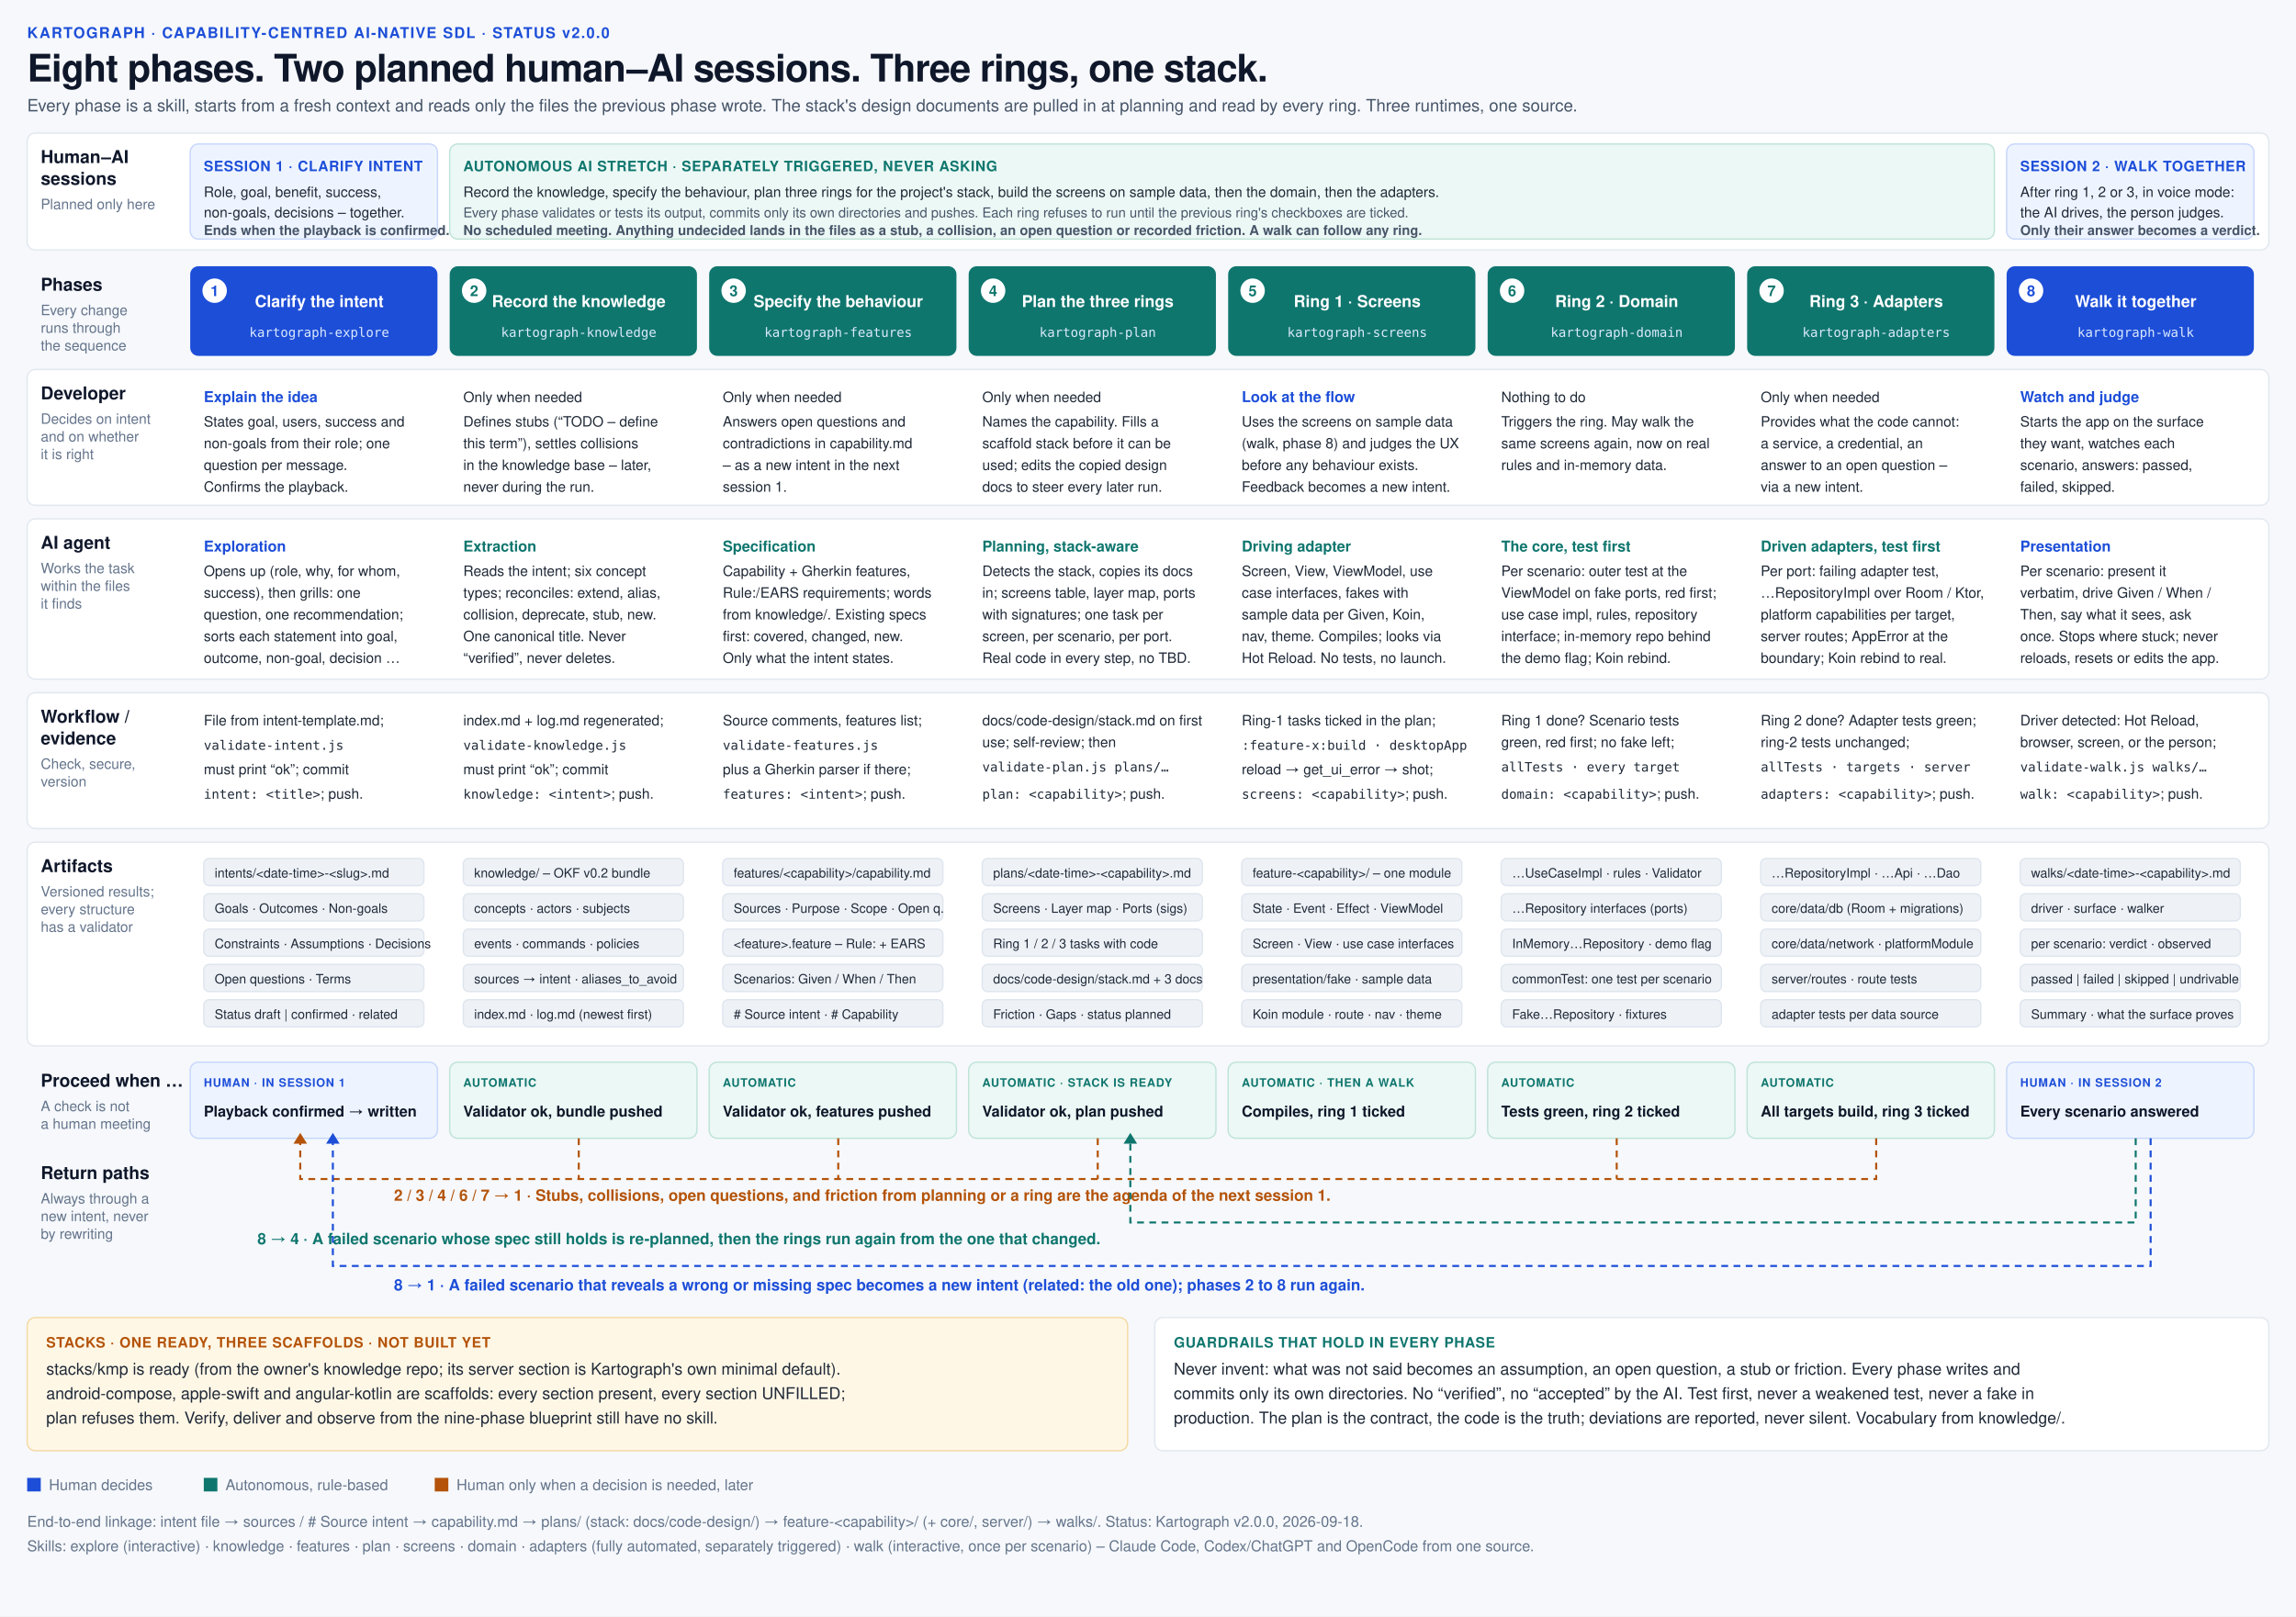
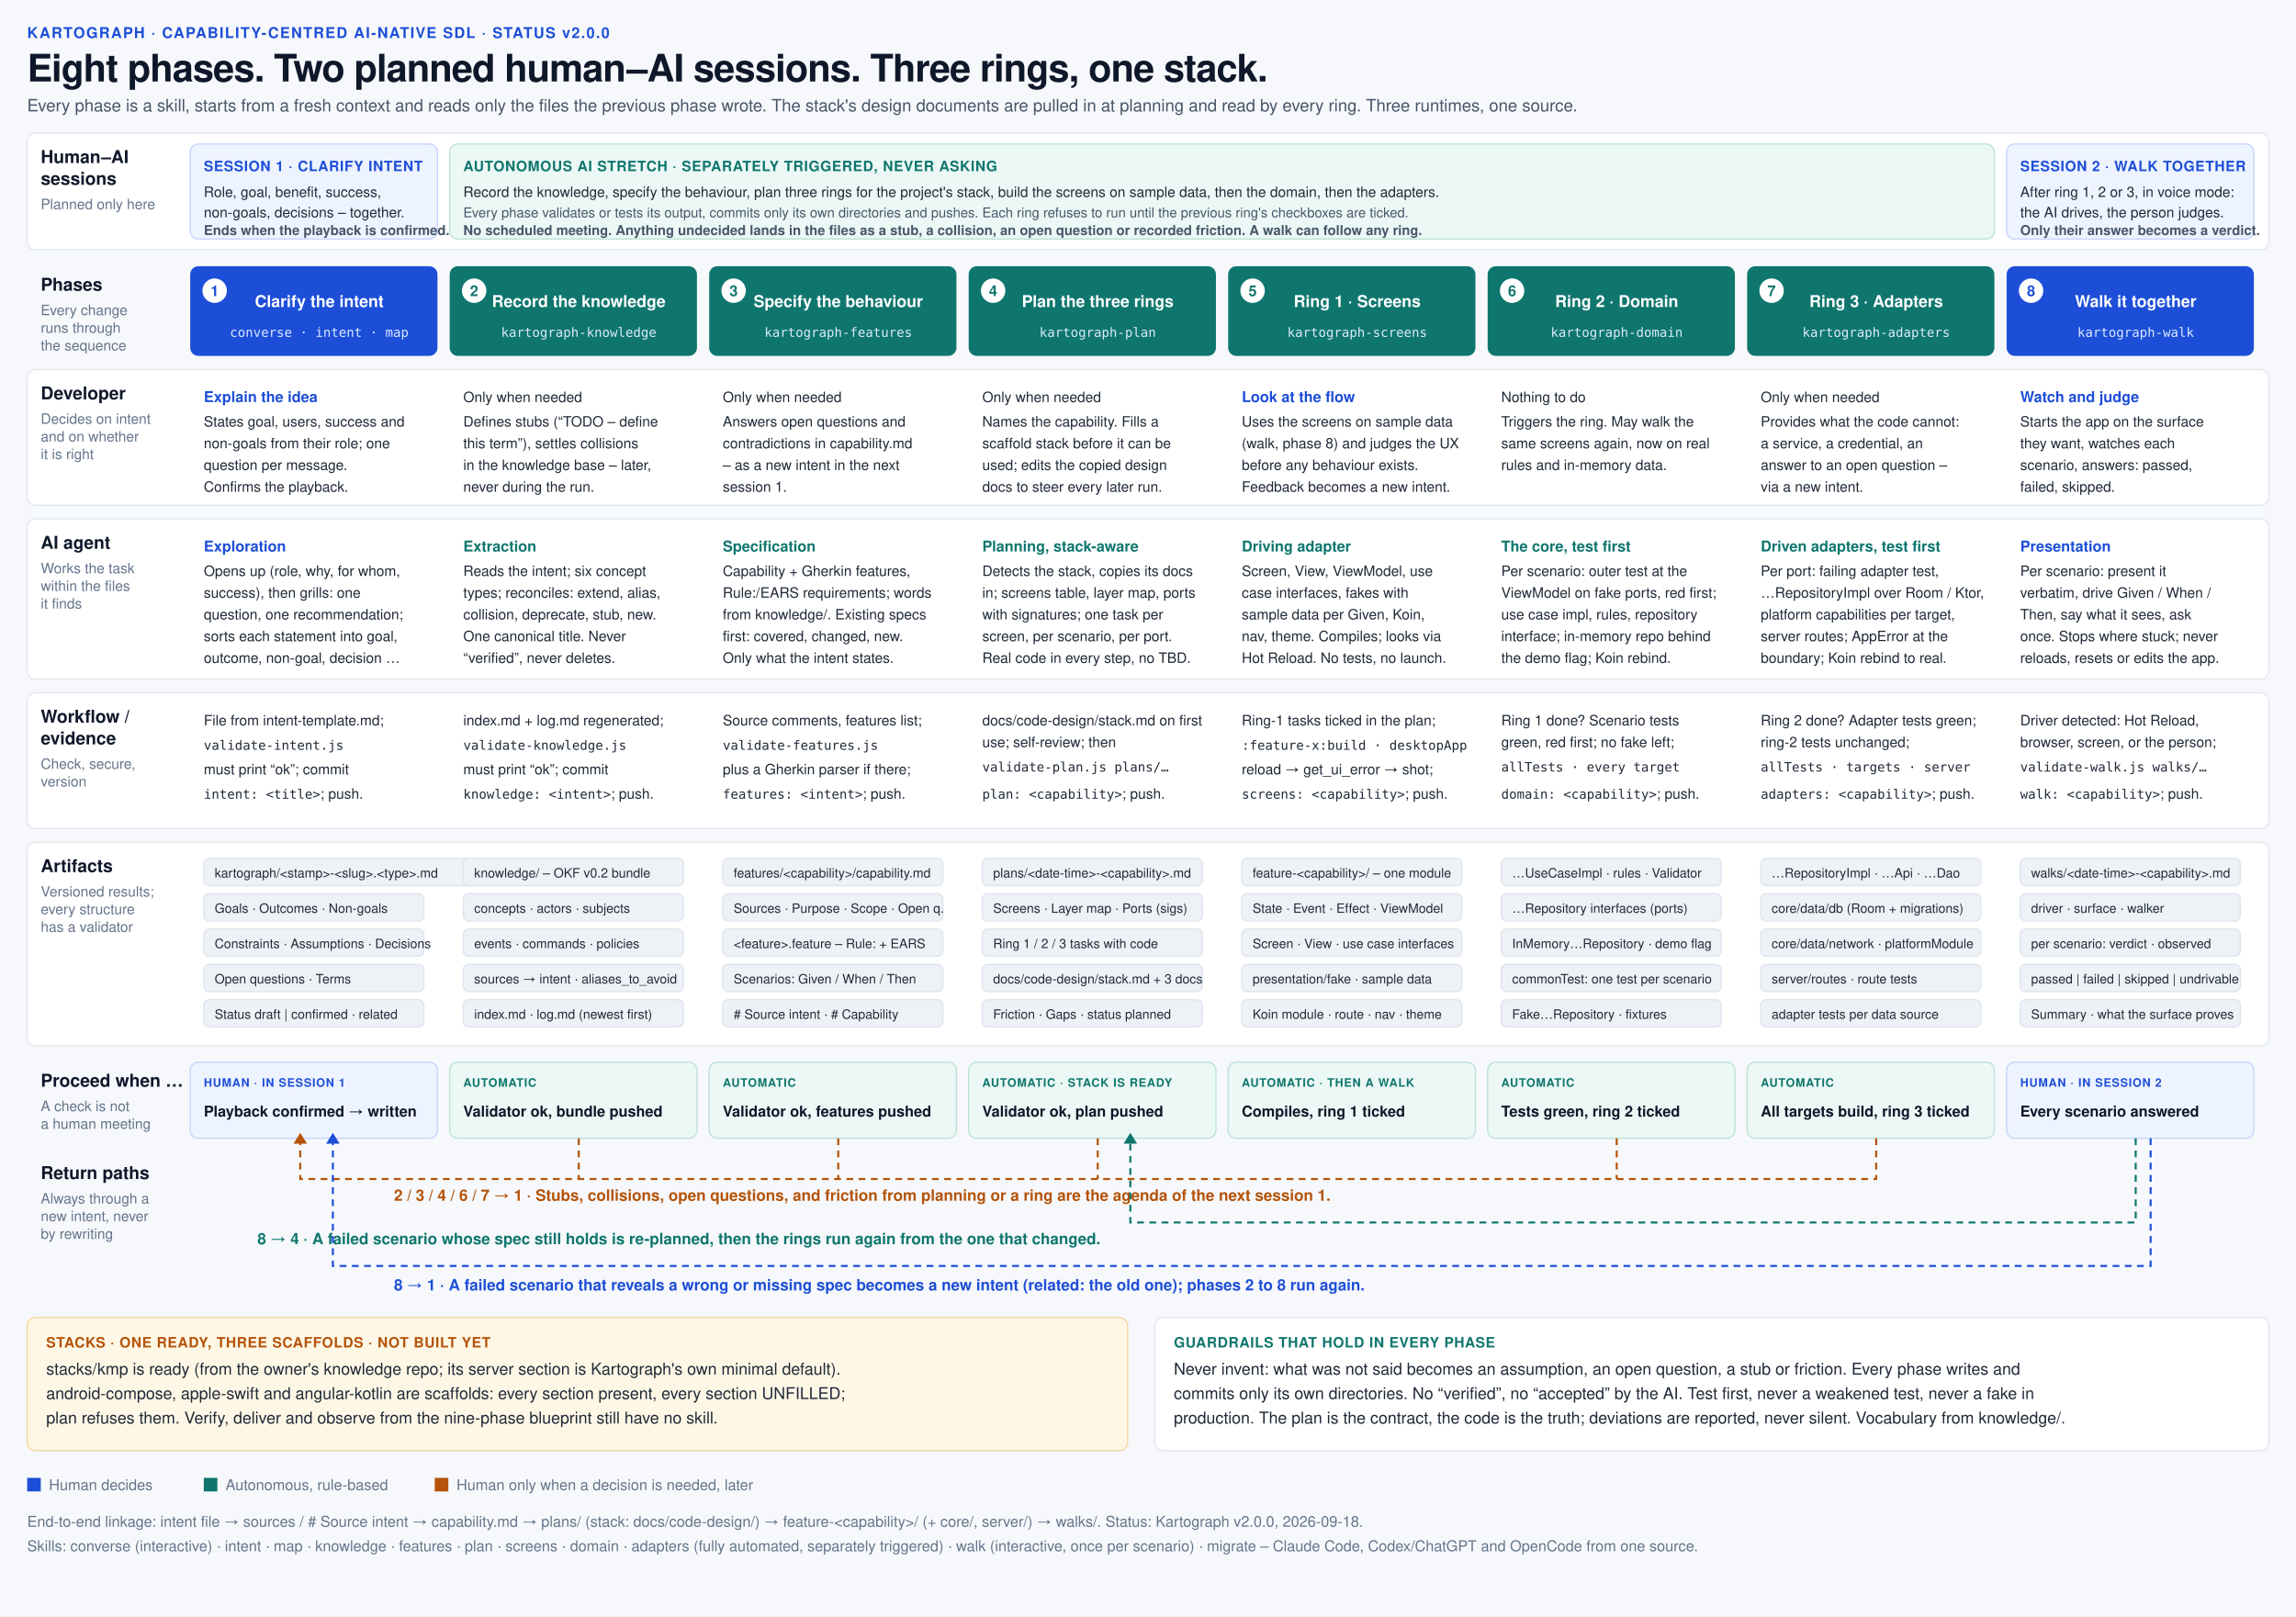
<svg xmlns="http://www.w3.org/2000/svg" width="1690" height="1190" viewBox="0 0 1690 1190" font-family="-apple-system, 'Segoe UI', Helvetica, Arial, sans-serif">
  <style>
    .bg { fill: #f6f8fb; }
    .eyebrow { font-size: 11px; font-weight: 700; letter-spacing: .08em; fill: #1d4ed8; }
    .h1 { font-size: 28px; font-weight: 800; fill: #0f172a; letter-spacing: -.02em; }
    .sub { font-size: 12.5px; fill: #475569; }
    .rowlabel { font-size: 13px; font-weight: 700; fill: #0f172a; }
    .rowsub { font-size: 10.5px; fill: #64748b; }
    .band { fill: #ffffff; stroke: #e2e8f0; }
    .card-blue { fill: #eef4ff; stroke: #c7d7fb; }
    .card-teal { fill: #ecf8f5; stroke: #bfe3d8; }
    .phase-blue { fill: #1d4ed8; }
    .phase-teal { fill: #0f766e; }
    .phase-text { font-size: 12px; font-weight: 700; fill: #ffffff; }
    .phase-skill { font-size: 9.5px; fill: #dbeafe; font-family: ui-monospace, Menlo, monospace; }
    .num { font-size: 11px; font-weight: 700; fill: #1d4ed8; }
    .num-teal { fill: #0f766e; }
    .t { font-size: 10.5px; fill: #1f2937; }
    .t-head { font-size: 11px; font-weight: 700; fill: #1d4ed8; }
    .t-head-teal { fill: #0f766e; }
    .t-soft { font-size: 10px; fill: #475569; }
    .s-head { font-size: 10.5px; font-weight: 700; letter-spacing: .04em; }
    .chip { fill: #eef2f7; stroke: #dfe5ee; }
    .chip-t { font-size: 9.5px; fill: #1f2937; }
    .mono { font-family: ui-monospace, Menlo, monospace; font-size: 9.5px; fill: #1f2937; }
    .gate-label { font-size: 8.5px; font-weight: 700; letter-spacing: .06em; }
    .gate-text { font-size: 11px; font-weight: 700; fill: #0f172a; }
    .back { fill: none; stroke-width: 1.5; stroke-dasharray: 5 4; }
    .back-t { font-size: 11.5px; font-weight: 700; }
    .note-t { font-size: 12px; fill: #1f2937; }
    .foot { font-size: 11px; fill: #64748b; }
  </style>
  <rect class="bg" width="1690" height="1190" />
  <text class="eyebrow" x="20" y="28">KARTOGRAPH · CAPABILITY-CENTRED AI-NATIVE SDL · STATUS v2.0.0</text>
  <text class="h1" x="20" y="60">Eight phases. Two planned human–AI sessions. Three rings, one stack.</text>
  <text class="sub" x="20" y="82">Every phase is a skill, starts from a fresh context and reads only the files the previous phase wrote. The stack's design documents are pulled in at planning and read by every ring. Three runtimes, one source.</text>
  <rect class="band" x="20" y="98" width="1650" height="86" rx="6" />
  <text class="rowlabel" x="30" y="120">Human–AI</text>
  <text class="rowlabel" x="30" y="136">sessions</text>
  <text class="rowsub" x="30" y="154">Planned only here</text>
  <rect class="card-blue" x="140" y="106" width="182" height="70" rx="6" />
  <text class="s-head" x="150" y="126" fill="#1d4ed8">SESSION 1 · CLARIFY INTENT</text>
  <text class="t" x="150" y="145">Role, goal, benefit, success,</text>
  <text class="t" x="150" y="160">non-goals, decisions – together.</text>
  <text class="t-soft" x="150" y="173" font-weight="700" fill="#1d4ed8">Ends when the playback is confirmed.</text>
  <rect class="card-teal" x="331" y="106" width="1137" height="70" rx="6" />
  <text class="s-head" x="341" y="126" fill="#0f766e">AUTONOMOUS AI STRETCH · SEPARATELY TRIGGERED, NEVER ASKING</text>
  <text class="t" x="341" y="145">Record the knowledge, specify the behaviour, plan three rings for the project's stack, build the screens on sample data, then the domain, then the adapters.</text>
  <text class="t-soft" x="341" y="160">Every phase validates or tests its output, commits only its own directories and pushes. Each ring refuses to run until the previous ring's checkboxes are ticked.</text>
  <text class="t-soft" x="341" y="173" font-weight="700" fill="#0f766e">No scheduled meeting. Anything undecided lands in the files as a stub, a collision, an open question or recorded friction. A walk can follow any ring.</text>
  <rect class="card-blue" x="1477" y="106" width="182" height="70" rx="6" />
  <text class="s-head" x="1487" y="126" fill="#1d4ed8">SESSION 2 · WALK TOGETHER</text>
  <text class="t" x="1487" y="145">After ring 1, 2 or 3, in voice mode:</text>
  <text class="t" x="1487" y="160">the AI drives, the person judges.</text>
  <text class="t-soft" x="1487" y="173" font-weight="700" fill="#1d4ed8">Only their answer becomes a verdict.</text>
  <text class="rowlabel" x="30" y="214">Phases</text>
  <text class="rowsub" x="30" y="232">Every change</text>
  <text class="rowsub" x="30" y="245">runs through</text>
  <text class="rowsub" x="30" y="258">the sequence</text>
  <rect class="phase-blue" x="140" y="196" width="182" height="66" rx="6" />
  <circle cx="158" cy="214" r="9" fill="#ffffff" />
  <text class="num" x="158" y="218" text-anchor="middle">1</text>
  <text class="phase-text" x="235" y="226" text-anchor="middle">Clarify the intent</text>
-   <text class="phase-skill" x="235" y="248" text-anchor="middle">kartograph-explore</text>
+   <text class="phase-skill" x="235" y="248" text-anchor="middle">converse · intent · map</text>
  <rect class="phase-teal" x="331" y="196" width="182" height="66" rx="6" />
  <circle cx="349" cy="214" r="9" fill="#ffffff" />
  <text class="num num-teal" x="349" y="218" text-anchor="middle">2</text>
  <text class="phase-text" x="426" y="226" text-anchor="middle">Record the knowledge</text>
  <text class="phase-skill" x="426" y="248" text-anchor="middle" fill="#ccfbf1">kartograph-knowledge</text>
  <rect class="phase-teal" x="522" y="196" width="182" height="66" rx="6" />
  <circle cx="540" cy="214" r="9" fill="#ffffff" />
  <text class="num num-teal" x="540" y="218" text-anchor="middle">3</text>
  <text class="phase-text" x="617" y="226" text-anchor="middle">Specify the behaviour</text>
  <text class="phase-skill" x="617" y="248" text-anchor="middle" fill="#ccfbf1">kartograph-features</text>
  <rect class="phase-teal" x="713" y="196" width="182" height="66" rx="6" />
  <circle cx="731" cy="214" r="9" fill="#ffffff" />
  <text class="num num-teal" x="731" y="218" text-anchor="middle">4</text>
  <text class="phase-text" x="808" y="226" text-anchor="middle">Plan the three rings</text>
  <text class="phase-skill" x="808" y="248" text-anchor="middle" fill="#ccfbf1">kartograph-plan</text>
  <rect class="phase-teal" x="904" y="196" width="182" height="66" rx="6" />
  <circle cx="922" cy="214" r="9" fill="#ffffff" />
  <text class="num num-teal" x="922" y="218" text-anchor="middle">5</text>
  <text class="phase-text" x="999" y="226" text-anchor="middle">Ring 1 · Screens</text>
  <text class="phase-skill" x="999" y="248" text-anchor="middle" fill="#ccfbf1">kartograph-screens</text>
  <rect class="phase-teal" x="1095" y="196" width="182" height="66" rx="6" />
  <circle cx="1113" cy="214" r="9" fill="#ffffff" />
  <text class="num num-teal" x="1113" y="218" text-anchor="middle">6</text>
  <text class="phase-text" x="1190" y="226" text-anchor="middle">Ring 2 · Domain</text>
  <text class="phase-skill" x="1190" y="248" text-anchor="middle" fill="#ccfbf1">kartograph-domain</text>
  <rect class="phase-teal" x="1286" y="196" width="182" height="66" rx="6" />
  <circle cx="1304" cy="214" r="9" fill="#ffffff" />
  <text class="num num-teal" x="1304" y="218" text-anchor="middle">7</text>
  <text class="phase-text" x="1381" y="226" text-anchor="middle">Ring 3 · Adapters</text>
  <text class="phase-skill" x="1381" y="248" text-anchor="middle" fill="#ccfbf1">kartograph-adapters</text>
  <rect class="phase-blue" x="1477" y="196" width="182" height="66" rx="6" />
  <circle cx="1495" cy="214" r="9" fill="#ffffff" />
  <text class="num" x="1495" y="218" text-anchor="middle">8</text>
  <text class="phase-text" x="1572" y="226" text-anchor="middle">Walk it together</text>
  <text class="phase-skill" x="1572" y="248" text-anchor="middle">kartograph-walk</text>
  <rect class="band" x="20" y="272" width="1650" height="100" rx="6" />
  <text class="rowlabel" x="30" y="294">Developer</text>
  <text class="rowsub" x="30" y="312">Decides on intent</text>
  <text class="rowsub" x="30" y="325">and on whether</text>
  <text class="rowsub" x="30" y="338">it is right</text>
  <text class="t-head" x="150" y="296">Explain the idea</text>
  <text class="t" x="150" y="314">States goal, users, success and</text>
  <text class="t" x="150" y="330">non-goals from their role; one</text>
  <text class="t" x="150" y="346">question per message.</text>
  <text class="t" x="150" y="362">Confirms the playback.</text>
  <text class="t" x="341" y="296" fill="#475569">Only when needed</text>
  <text class="t" x="341" y="314">Defines stubs (“TODO – define</text>
  <text class="t" x="341" y="330">this term”), settles collisions</text>
  <text class="t" x="341" y="346">in the knowledge base – later,</text>
  <text class="t" x="341" y="362">never during the run.</text>
  <text class="t" x="532" y="296" fill="#475569">Only when needed</text>
  <text class="t" x="532" y="314">Answers open questions and</text>
  <text class="t" x="532" y="330">contradictions in capability.md</text>
  <text class="t" x="532" y="346">– as a new intent in the next</text>
  <text class="t" x="532" y="362">session 1.</text>
  <text class="t" x="723" y="296" fill="#475569">Only when needed</text>
  <text class="t" x="723" y="314">Names the capability. Fills a</text>
  <text class="t" x="723" y="330">scaffold stack before it can be</text>
  <text class="t" x="723" y="346">used; edits the copied design</text>
  <text class="t" x="723" y="362">docs to steer every later run.</text>
  <text class="t-head" x="914" y="296">Look at the flow</text>
  <text class="t" x="914" y="314">Uses the screens on sample data</text>
  <text class="t" x="914" y="330">(walk, phase 8) and judges the UX</text>
  <text class="t" x="914" y="346">before any behaviour exists.</text>
  <text class="t" x="914" y="362">Feedback becomes a new intent.</text>
  <text class="t" x="1105" y="296" fill="#475569">Nothing to do</text>
  <text class="t" x="1105" y="314">Triggers the ring. May walk the</text>
  <text class="t" x="1105" y="330">same screens again, now on real</text>
  <text class="t" x="1105" y="346">rules and in-memory data.</text>
  <text class="t" x="1296" y="296" fill="#475569">Only when needed</text>
  <text class="t" x="1296" y="314">Provides what the code cannot:</text>
  <text class="t" x="1296" y="330">a service, a credential, an</text>
  <text class="t" x="1296" y="346">answer to an open question –</text>
  <text class="t" x="1296" y="362">via a new intent.</text>
  <text class="t-head" x="1487" y="296">Watch and judge</text>
  <text class="t" x="1487" y="314">Starts the app on the surface</text>
  <text class="t" x="1487" y="330">they want, watches each</text>
  <text class="t" x="1487" y="346">scenario, answers: passed,</text>
  <text class="t" x="1487" y="362">failed, skipped.</text>
  <rect class="band" x="20" y="382" width="1650" height="118" rx="6" />
  <text class="rowlabel" x="30" y="404">AI agent</text>
  <text class="rowsub" x="30" y="422">Works the task</text>
  <text class="rowsub" x="30" y="435">within the files</text>
  <text class="rowsub" x="30" y="448">it finds</text>
  <text class="t-head" x="150" y="406">Exploration</text>
  <text class="t" x="150" y="424">Opens up (role, why, for whom,</text>
  <text class="t" x="150" y="440">success), then grills: one</text>
  <text class="t" x="150" y="456">question, one recommendation;</text>
  <text class="t" x="150" y="472">sorts each statement into goal,</text>
  <text class="t" x="150" y="488">outcome, non-goal, decision …</text>
  <text class="t-head t-head-teal" x="341" y="406">Extraction</text>
  <text class="t" x="341" y="424">Reads the intent; six concept</text>
  <text class="t" x="341" y="440">types; reconciles: extend, alias,</text>
  <text class="t" x="341" y="456">collision, deprecate, stub, new.</text>
  <text class="t" x="341" y="472">One canonical title. Never</text>
  <text class="t" x="341" y="488">“verified”, never deletes.</text>
  <text class="t-head t-head-teal" x="532" y="406">Specification</text>
  <text class="t" x="532" y="424">Capability + Gherkin features,</text>
  <text class="t" x="532" y="440">Rule:/EARS requirements; words</text>
  <text class="t" x="532" y="456">from knowledge/. Existing specs</text>
  <text class="t" x="532" y="472">first: covered, changed, new.</text>
  <text class="t" x="532" y="488">Only what the intent states.</text>
  <text class="t-head t-head-teal" x="723" y="406">Planning, stack-aware</text>
  <text class="t" x="723" y="424">Detects the stack, copies its docs</text>
  <text class="t" x="723" y="440">in; screens table, layer map, ports</text>
  <text class="t" x="723" y="456">with signatures; one task per</text>
  <text class="t" x="723" y="472">screen, per scenario, per port.</text>
  <text class="t" x="723" y="488">Real code in every step, no TBD.</text>
  <text class="t-head t-head-teal" x="914" y="406">Driving adapter</text>
  <text class="t" x="914" y="424">Screen, View, ViewModel, use</text>
  <text class="t" x="914" y="440">case interfaces, fakes with</text>
  <text class="t" x="914" y="456">sample data per Given, Koin,</text>
  <text class="t" x="914" y="472">nav, theme. Compiles; looks via</text>
  <text class="t" x="914" y="488">Hot Reload. No tests, no launch.</text>
  <text class="t-head t-head-teal" x="1105" y="406">The core, test first</text>
  <text class="t" x="1105" y="424">Per scenario: outer test at the</text>
  <text class="t" x="1105" y="440">ViewModel on fake ports, red first;</text>
  <text class="t" x="1105" y="456">use case impl, rules, repository</text>
  <text class="t" x="1105" y="472">interface; in-memory repo behind</text>
  <text class="t" x="1105" y="488">the demo flag; Koin rebind.</text>
  <text class="t-head t-head-teal" x="1296" y="406">Driven adapters, test first</text>
  <text class="t" x="1296" y="424">Per port: failing adapter test,</text>
  <text class="t" x="1296" y="440">…RepositoryImpl over Room / Ktor,</text>
  <text class="t" x="1296" y="456">platform capabilities per target,</text>
  <text class="t" x="1296" y="472">server routes; AppError at the</text>
  <text class="t" x="1296" y="488">boundary; Koin rebind to real.</text>
  <text class="t-head" x="1487" y="406">Presentation</text>
  <text class="t" x="1487" y="424">Per scenario: present it</text>
  <text class="t" x="1487" y="440">verbatim, drive Given / When /</text>
  <text class="t" x="1487" y="456">Then, say what it sees, ask</text>
  <text class="t" x="1487" y="472">once. Stops where stuck; never</text>
  <text class="t" x="1487" y="488">reloads, resets or edits the app.</text>
  <rect class="band" x="20" y="510" width="1650" height="100" rx="6" />
  <text class="rowlabel" x="30" y="532">Workflow /</text>
  <text class="rowlabel" x="30" y="548">evidence</text>
  <text class="rowsub" x="30" y="566">Check, secure,</text>
  <text class="rowsub" x="30" y="579">version</text>
  <text class="t" x="150" y="534">File from intent-template.md;</text>
  <text class="mono" x="150" y="552">validate-intent.js</text>
  <text class="t" x="150" y="570">must print “ok”; commit</text>
  <text class="mono" x="150" y="588">intent: &lt;title&gt;<tspan class="t" font-family="-apple-system, 'Segoe UI', Helvetica, Arial, sans-serif" font-size="10.5px">; push.</tspan>
  </text>
  <text class="t" x="341" y="534">index.md + log.md regenerated;</text>
  <text class="mono" x="341" y="552">validate-knowledge.js</text>
  <text class="t" x="341" y="570">must print “ok”; commit</text>
  <text class="mono" x="341" y="588">knowledge: &lt;intent&gt;<tspan class="t" font-family="-apple-system, 'Segoe UI', Helvetica, Arial, sans-serif" font-size="10.5px">; push.</tspan>
  </text>
  <text class="t" x="532" y="534">Source comments, features list;</text>
  <text class="mono" x="532" y="552">validate-features.js</text>
  <text class="t" x="532" y="570">plus a Gherkin parser if there;</text>
  <text class="mono" x="532" y="588">features: &lt;intent&gt;<tspan class="t" font-family="-apple-system, 'Segoe UI', Helvetica, Arial, sans-serif" font-size="10.5px">; push.</tspan>
  </text>
  <text class="t" x="723" y="534">docs/code-design/stack.md on first</text>
  <text class="t" x="723" y="550">use; self-review; then</text>
  <text class="mono" x="723" y="568">validate-plan.js plans/…</text>
  <text class="mono" x="723" y="588">plan: &lt;capability&gt;<tspan class="t" font-family="-apple-system, 'Segoe UI', Helvetica, Arial, sans-serif" font-size="10.5px">; push.</tspan>
  </text>
  <text class="t" x="914" y="534">Ring-1 tasks ticked in the plan;</text>
  <text class="mono" x="914" y="552">:feature-x:build · desktopApp</text>
  <text class="t" x="914" y="570">reload → get_ui_error → shot;</text>
  <text class="mono" x="914" y="588">screens: &lt;capability&gt;<tspan class="t" font-family="-apple-system, 'Segoe UI', Helvetica, Arial, sans-serif" font-size="10.5px">; push.</tspan>
  </text>
  <text class="t" x="1105" y="534">Ring 1 done? Scenario tests</text>
  <text class="t" x="1105" y="550">green, red first; no fake left;</text>
  <text class="mono" x="1105" y="568">allTests · every target</text>
  <text class="mono" x="1105" y="588">domain: &lt;capability&gt;<tspan class="t" font-family="-apple-system, 'Segoe UI', Helvetica, Arial, sans-serif" font-size="10.5px">; push.</tspan>
  </text>
  <text class="t" x="1296" y="534">Ring 2 done? Adapter tests green;</text>
  <text class="t" x="1296" y="550">ring-2 tests unchanged;</text>
  <text class="mono" x="1296" y="568">allTests · targets · server</text>
  <text class="mono" x="1296" y="588">adapters: &lt;capability&gt;<tspan class="t" font-family="-apple-system, 'Segoe UI', Helvetica, Arial, sans-serif" font-size="10.5px">; push.</tspan>
  </text>
  <text class="t" x="1487" y="534">Driver detected: Hot Reload,</text>
  <text class="t" x="1487" y="550">browser, screen, or the person;</text>
  <text class="mono" x="1487" y="568">validate-walk.js walks/…</text>
  <text class="mono" x="1487" y="588">walk: &lt;capability&gt;<tspan class="t" font-family="-apple-system, 'Segoe UI', Helvetica, Arial, sans-serif" font-size="10.5px">; push.</tspan>
  </text>
  <rect class="band" x="20" y="620" width="1650" height="150" rx="6" />
  <text class="rowlabel" x="30" y="642">Artifacts</text>
  <text class="rowsub" x="30" y="660">Versioned results;</text>
  <text class="rowsub" x="30" y="673">every structure</text>
  <text class="rowsub" x="30" y="686">has a validator</text>
-   <rect class="chip" x="150" y="632" width="162" height="20" rx="4" />
-   <text class="chip-t" x="158" y="646">intents/&lt;date-time&gt;-&lt;slug&gt;.md</text>
+   <rect class="chip" x="150" y="632" width="220" height="20" rx="4" />
+   <text class="chip-t" x="158" y="646">kartograph/&lt;stamp&gt;-&lt;slug&gt;.&lt;type&gt;.md</text>
  <rect class="chip" x="150" y="658" width="162" height="20" rx="4" />
  <text class="chip-t" x="158" y="672">Goals · Outcomes · Non-goals</text>
  <rect class="chip" x="150" y="684" width="162" height="20" rx="4" />
  <text class="chip-t" x="158" y="698">Constraints · Assumptions · Decisions</text>
  <rect class="chip" x="150" y="710" width="162" height="20" rx="4" />
  <text class="chip-t" x="158" y="724">Open questions · Terms</text>
  <rect class="chip" x="150" y="736" width="162" height="20" rx="4" />
  <text class="chip-t" x="158" y="750">Status draft | confirmed · related</text>
  <rect class="chip" x="341" y="632" width="162" height="20" rx="4" />
  <text class="chip-t" x="349" y="646">knowledge/ – OKF v0.2 bundle</text>
  <rect class="chip" x="341" y="658" width="162" height="20" rx="4" />
  <text class="chip-t" x="349" y="672">concepts · actors · subjects</text>
  <rect class="chip" x="341" y="684" width="162" height="20" rx="4" />
  <text class="chip-t" x="349" y="698">events · commands · policies</text>
  <rect class="chip" x="341" y="710" width="162" height="20" rx="4" />
  <text class="chip-t" x="349" y="724">sources → intent · aliases_to_avoid</text>
  <rect class="chip" x="341" y="736" width="162" height="20" rx="4" />
  <text class="chip-t" x="349" y="750">index.md · log.md (newest first)</text>
  <rect class="chip" x="532" y="632" width="162" height="20" rx="4" />
  <text class="chip-t" x="540" y="646">features/&lt;capability&gt;/capability.md</text>
  <rect class="chip" x="532" y="658" width="162" height="20" rx="4" />
  <text class="chip-t" x="540" y="672">Sources · Purpose · Scope · Open q.</text>
  <rect class="chip" x="532" y="684" width="162" height="20" rx="4" />
  <text class="chip-t" x="540" y="698">&lt;feature&gt;.feature – Rule: + EARS</text>
  <rect class="chip" x="532" y="710" width="162" height="20" rx="4" />
  <text class="chip-t" x="540" y="724">Scenarios: Given / When / Then</text>
  <rect class="chip" x="532" y="736" width="162" height="20" rx="4" />
  <text class="chip-t" x="540" y="750"># Source intent · # Capability</text>
  <rect class="chip" x="723" y="632" width="162" height="20" rx="4" />
  <text class="chip-t" x="731" y="646">plans/&lt;date-time&gt;-&lt;capability&gt;.md</text>
  <rect class="chip" x="723" y="658" width="162" height="20" rx="4" />
  <text class="chip-t" x="731" y="672">Screens · Layer map · Ports (sigs)</text>
  <rect class="chip" x="723" y="684" width="162" height="20" rx="4" />
  <text class="chip-t" x="731" y="698">Ring 1 / 2 / 3 tasks with code</text>
  <rect class="chip" x="723" y="710" width="162" height="20" rx="4" />
  <text class="chip-t" x="731" y="724">docs/code-design/stack.md + 3 docs</text>
  <rect class="chip" x="723" y="736" width="162" height="20" rx="4" />
  <text class="chip-t" x="731" y="750">Friction · Gaps · status planned</text>
  <rect class="chip" x="914" y="632" width="162" height="20" rx="4" />
  <text class="chip-t" x="922" y="646">feature-&lt;capability&gt;/ – one module</text>
  <rect class="chip" x="914" y="658" width="162" height="20" rx="4" />
  <text class="chip-t" x="922" y="672">State · Event · Effect · ViewModel</text>
  <rect class="chip" x="914" y="684" width="162" height="20" rx="4" />
  <text class="chip-t" x="922" y="698">Screen · View · use case interfaces</text>
  <rect class="chip" x="914" y="710" width="162" height="20" rx="4" />
  <text class="chip-t" x="922" y="724">presentation/fake · sample data</text>
  <rect class="chip" x="914" y="736" width="162" height="20" rx="4" />
  <text class="chip-t" x="922" y="750">Koin module · route · nav · theme</text>
  <rect class="chip" x="1105" y="632" width="162" height="20" rx="4" />
  <text class="chip-t" x="1113" y="646">…UseCaseImpl · rules · Validator</text>
  <rect class="chip" x="1105" y="658" width="162" height="20" rx="4" />
  <text class="chip-t" x="1113" y="672">…Repository interfaces (ports)</text>
  <rect class="chip" x="1105" y="684" width="162" height="20" rx="4" />
  <text class="chip-t" x="1113" y="698">InMemory…Repository · demo flag</text>
  <rect class="chip" x="1105" y="710" width="162" height="20" rx="4" />
  <text class="chip-t" x="1113" y="724">commonTest: one test per scenario</text>
  <rect class="chip" x="1105" y="736" width="162" height="20" rx="4" />
  <text class="chip-t" x="1113" y="750">Fake…Repository · fixtures</text>
  <rect class="chip" x="1296" y="632" width="162" height="20" rx="4" />
  <text class="chip-t" x="1304" y="646">…RepositoryImpl · …Api · …Dao</text>
  <rect class="chip" x="1296" y="658" width="162" height="20" rx="4" />
  <text class="chip-t" x="1304" y="672">core/data/db (Room + migrations)</text>
  <rect class="chip" x="1296" y="684" width="162" height="20" rx="4" />
  <text class="chip-t" x="1304" y="698">core/data/network · platformModule</text>
  <rect class="chip" x="1296" y="710" width="162" height="20" rx="4" />
  <text class="chip-t" x="1304" y="724">server/routes · route tests</text>
  <rect class="chip" x="1296" y="736" width="162" height="20" rx="4" />
  <text class="chip-t" x="1304" y="750">adapter tests per data source</text>
  <rect class="chip" x="1487" y="632" width="162" height="20" rx="4" />
  <text class="chip-t" x="1495" y="646">walks/&lt;date-time&gt;-&lt;capability&gt;.md</text>
  <rect class="chip" x="1487" y="658" width="162" height="20" rx="4" />
  <text class="chip-t" x="1495" y="672">driver · surface · walker</text>
  <rect class="chip" x="1487" y="684" width="162" height="20" rx="4" />
  <text class="chip-t" x="1495" y="698">per scenario: verdict · observed</text>
  <rect class="chip" x="1487" y="710" width="162" height="20" rx="4" />
  <text class="chip-t" x="1495" y="724">passed | failed | skipped | undrivable</text>
  <rect class="chip" x="1487" y="736" width="162" height="20" rx="4" />
  <text class="chip-t" x="1495" y="750">Summary · what the surface proves</text>
  <text class="rowlabel" x="30" y="800">Proceed when …</text>
  <text class="rowsub" x="30" y="818">A check is not</text>
  <text class="rowsub" x="30" y="831">a human meeting</text>
  <rect class="card-blue" x="140" y="782" width="182" height="56" rx="6" />
  <text class="gate-label" x="150" y="800" fill="#1d4ed8">HUMAN · IN SESSION 1</text>
  <text class="gate-text" x="150" y="822">Playback confirmed → written</text>
  <rect class="card-teal" x="331" y="782" width="182" height="56" rx="6" />
  <text class="gate-label" x="341" y="800" fill="#0f766e">AUTOMATIC</text>
  <text class="gate-text" x="341" y="822">Validator ok, bundle pushed</text>
  <rect class="card-teal" x="522" y="782" width="182" height="56" rx="6" />
  <text class="gate-label" x="532" y="800" fill="#0f766e">AUTOMATIC</text>
  <text class="gate-text" x="532" y="822">Validator ok, features pushed</text>
  <rect class="card-teal" x="713" y="782" width="182" height="56" rx="6" />
  <text class="gate-label" x="723" y="800" fill="#0f766e">AUTOMATIC · STACK IS READY</text>
  <text class="gate-text" x="723" y="822">Validator ok, plan pushed</text>
  <rect class="card-teal" x="904" y="782" width="182" height="56" rx="6" />
  <text class="gate-label" x="914" y="800" fill="#0f766e">AUTOMATIC · THEN A WALK</text>
  <text class="gate-text" x="914" y="822">Compiles, ring 1 ticked</text>
  <rect class="card-teal" x="1095" y="782" width="182" height="56" rx="6" />
  <text class="gate-label" x="1105" y="800" fill="#0f766e">AUTOMATIC</text>
  <text class="gate-text" x="1105" y="822">Tests green, ring 2 ticked</text>
  <rect class="card-teal" x="1286" y="782" width="182" height="56" rx="6" />
  <text class="gate-label" x="1296" y="800" fill="#0f766e">AUTOMATIC</text>
  <text class="gate-text" x="1296" y="822">All targets build, ring 3 ticked</text>
  <rect class="card-blue" x="1477" y="782" width="182" height="56" rx="6" />
  <text class="gate-label" x="1487" y="800" fill="#1d4ed8">HUMAN · IN SESSION 2</text>
  <text class="gate-text" x="1487" y="822">Every scenario answered</text>
  <text class="rowlabel" x="30" y="868">Return paths</text>
  <text class="rowsub" x="30" y="886">Always through a</text>
  <text class="rowsub" x="30" y="899">new intent, never</text>
  <text class="rowsub" x="30" y="912">by rewriting</text>
  <path class="back" d="M 1381 838 L 1381 868 L 221 868 L 221 838" stroke="#b45309" />
  <path class="back" d="M 426 838 L 426 868" stroke="#b45309" />
  <path class="back" d="M 617 838 L 617 868" stroke="#b45309" />
  <path class="back" d="M 808 838 L 808 868" stroke="#b45309" />
  <path class="back" d="M 1190 838 L 1190 868" stroke="#b45309" />
  <polygon points="216,842 221,834 226,842" fill="#b45309" />
  <text class="back-t" x="290" y="884" fill="#b45309">2 / 3 / 4 / 6 / 7 → 1 · Stubs, collisions, open questions, and friction from planning or a ring are the agenda of the next session 1.</text>
  <path class="back" d="M 1572 838 L 1572 900 L 832 900 L 832 838" stroke="#0f766e" />
  <polygon points="827,842 832,834 837,842" fill="#0f766e" />
  <text class="back-t" x="810" y="916" fill="#0f766e" text-anchor="end">8 → 4 · A failed scenario whose spec still holds is re-planned, then the rings run again from the one that changed.</text>
  <path class="back" d="M 1583 838 L 1583 932 L 245 932 L 245 838" stroke="#1d4ed8" />
  <polygon points="240,842 245,834 250,842" fill="#1d4ed8" />
  <text class="back-t" x="290" y="950" fill="#1d4ed8">8 → 1 · A failed scenario that reveals a wrong or missing spec becomes a new intent (related: the old one); phases 2 to 8 run again.</text>
  <rect x="20" y="970" width="810" height="98" rx="6" fill="#fff7e6" stroke="#f3d9a4" />
  <text class="s-head" x="34" y="992" fill="#b45309">STACKS · ONE READY, THREE SCAFFOLDS · NOT BUILT YET</text>
  <text class="note-t" x="34" y="1012">stacks/kmp is ready (from the owner's knowledge repo; its server section is Kartograph's own minimal default).</text>
  <text class="note-t" x="34" y="1030">android-compose, apple-swift and angular-kotlin are scaffolds: every section present, every section UNFILLED;</text>
  <text class="note-t" x="34" y="1048">plan refuses them. Verify, deliver and observe from the nine-phase blueprint still have no skill.</text>
  <rect x="850" y="970" width="820" height="98" rx="6" fill="#ffffff" stroke="#e2e8f0" />
  <text class="s-head" x="864" y="992" fill="#0f766e">GUARDRAILS THAT HOLD IN EVERY PHASE</text>
  <text class="note-t" x="864" y="1012">Never invent: what was not said becomes an assumption, an open question, a stub or friction. Every phase writes and</text>
  <text class="note-t" x="864" y="1030">commits only its own directories. No “verified”, no “accepted” by the AI. Test first, never a weakened test, never a fake in</text>
  <text class="note-t" x="864" y="1048">production. The plan is the contract, the code is the truth; deviations are reported, never silent. Vocabulary from knowledge/.</text>
  <rect x="20" y="1088" width="10" height="10" fill="#1d4ed8" />
  <text class="foot" x="36" y="1097" fill="#1f2937">Human decides</text>
  <rect x="150" y="1088" width="10" height="10" fill="#0f766e" />
  <text class="foot" x="166" y="1097" fill="#1f2937">Autonomous, rule-based</text>
  <rect x="320" y="1088" width="10" height="10" fill="#b45309" />
  <text class="foot" x="336" y="1097" fill="#1f2937">Human only when a decision is needed, later</text>
  <text class="foot" x="20" y="1124">End-to-end linkage: intent file → sources / # Source intent → capability.md → plans/ (stack: docs/code-design/) → feature-&lt;capability&gt;/ (+ core/, server/) → walks/. Status: Kartograph v2.0.0, 2026-09-18.</text>
-   <text class="foot" x="20" y="1142">Skills: explore (interactive) · knowledge · features · plan · screens · domain · adapters (fully automated, separately triggered) · walk (interactive, once per scenario) – Claude Code, Codex/ChatGPT and OpenCode from one source.</text>
+   <text class="foot" x="20" y="1142">Skills: converse (interactive) · intent · map · knowledge · features · plan · screens · domain · adapters (fully automated, separately triggered) · walk (interactive, once per scenario) · migrate – Claude Code, Codex/ChatGPT and OpenCode from one source.</text>
</svg>
